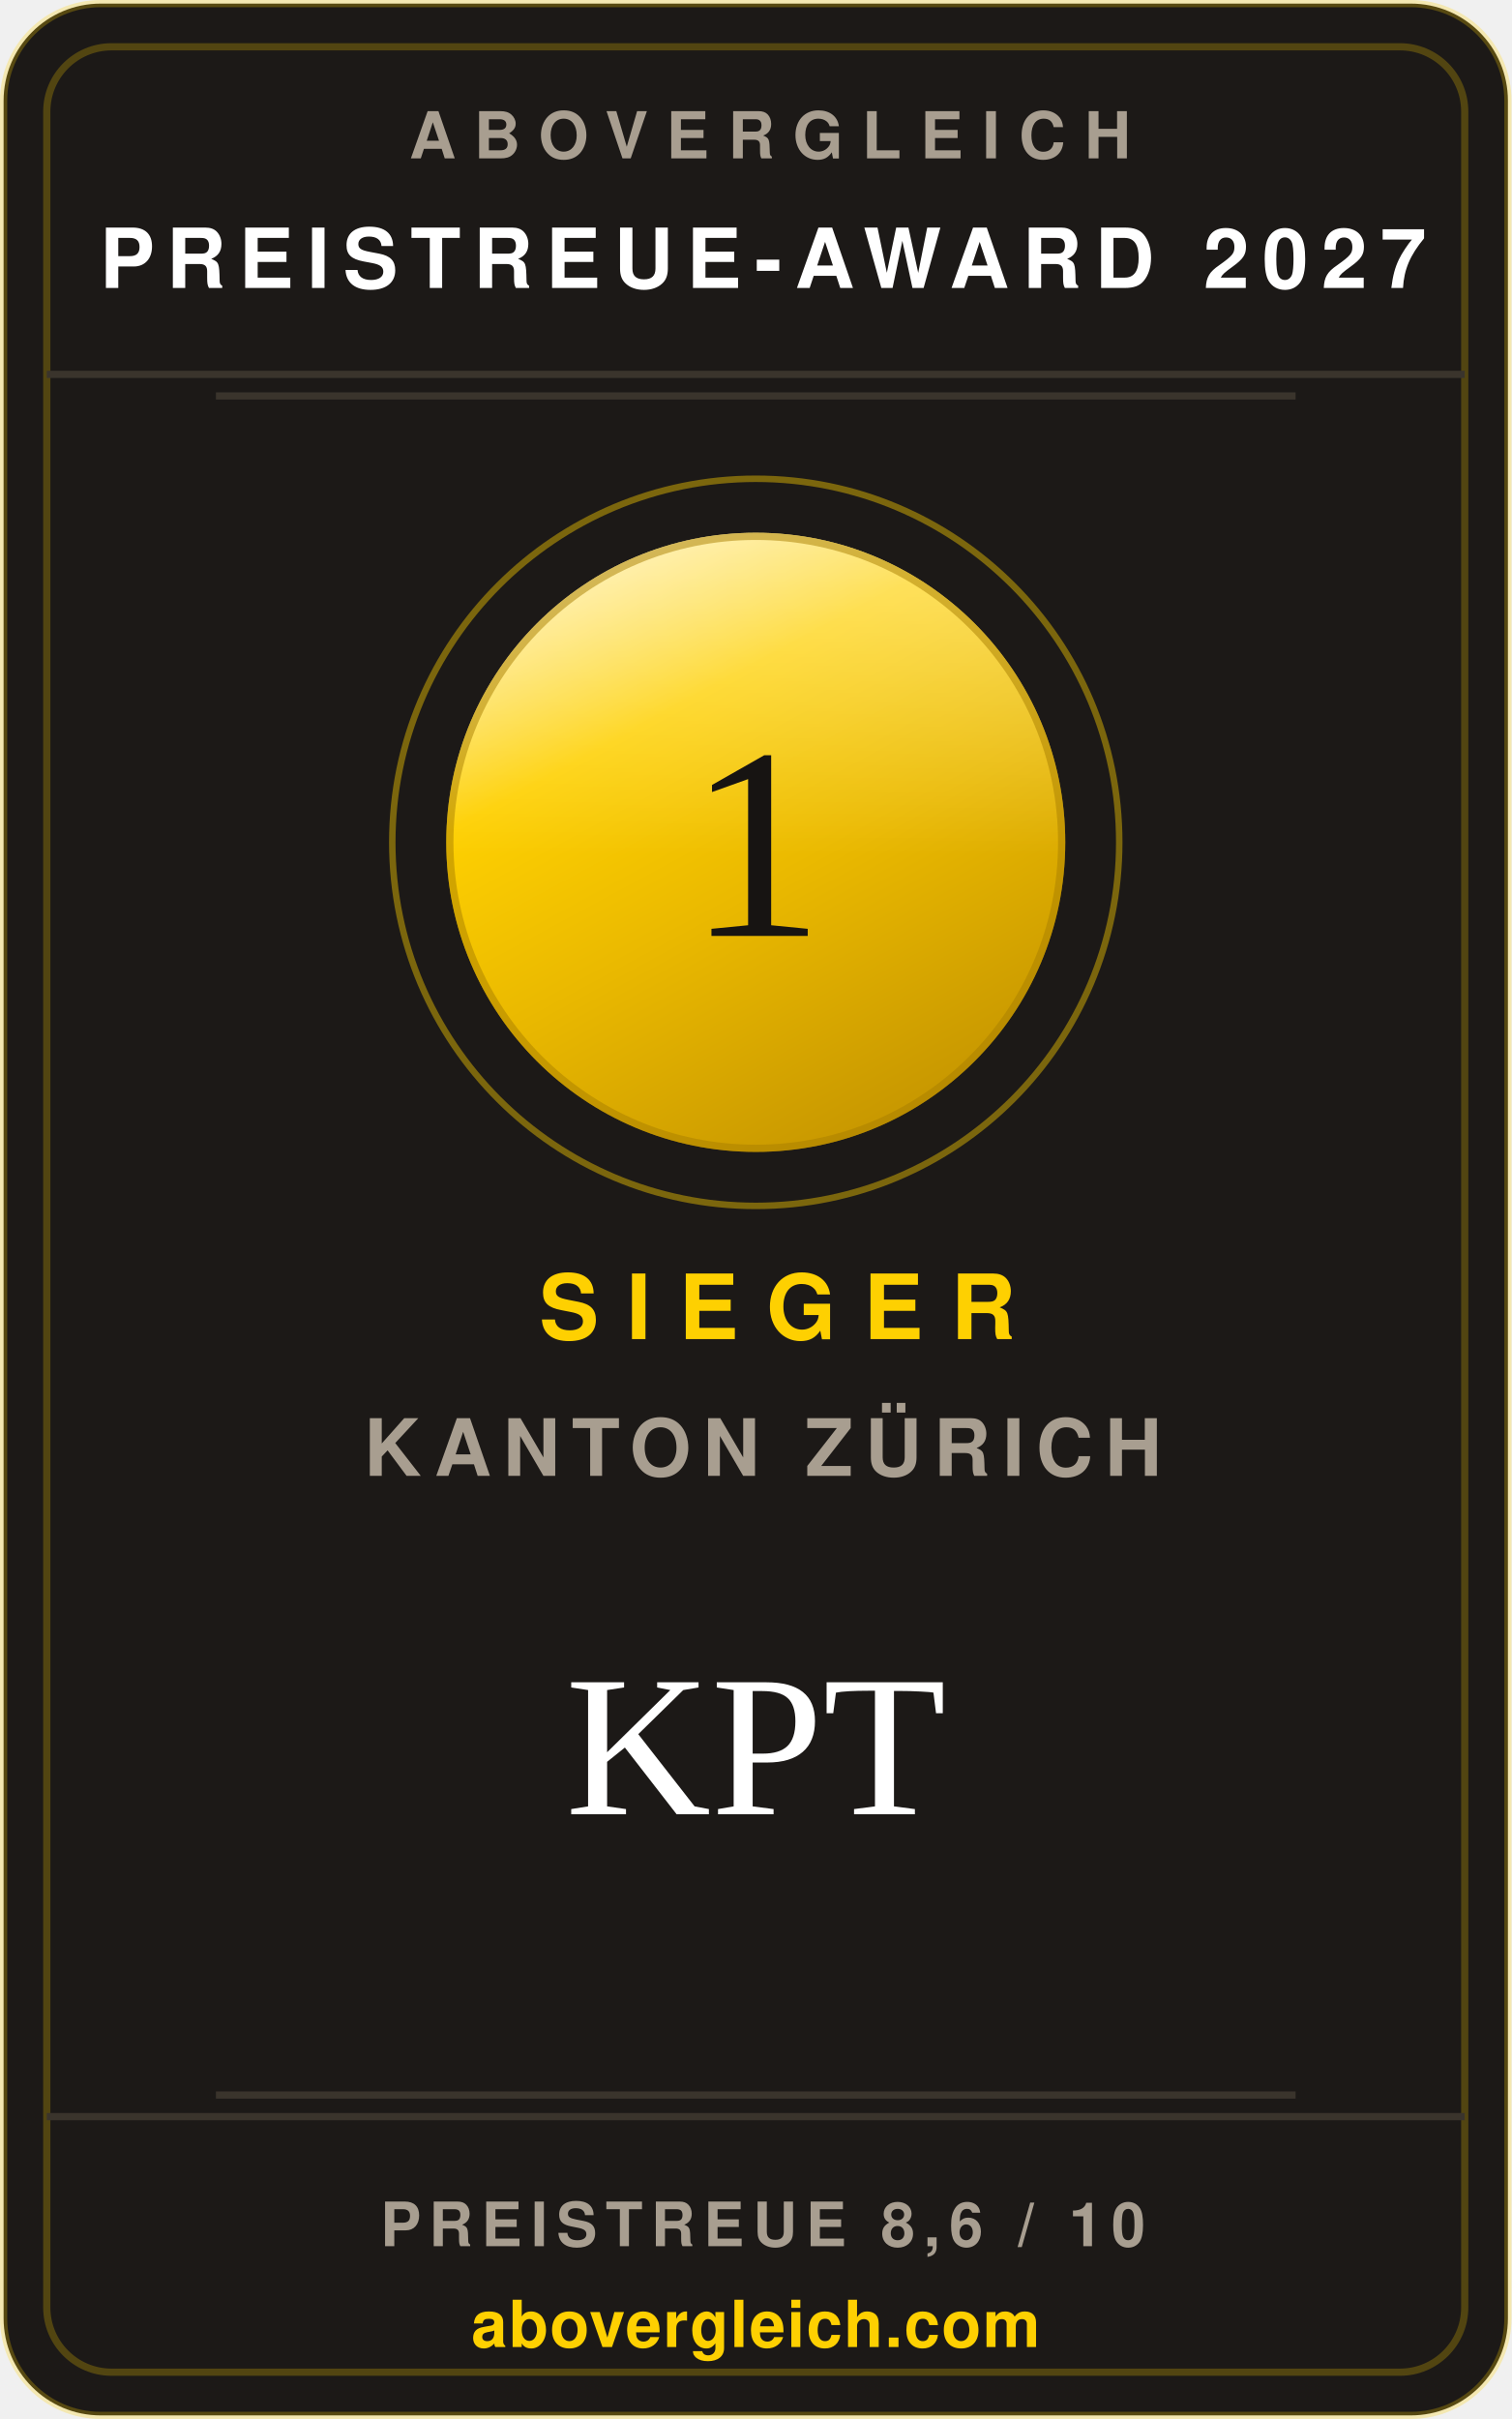
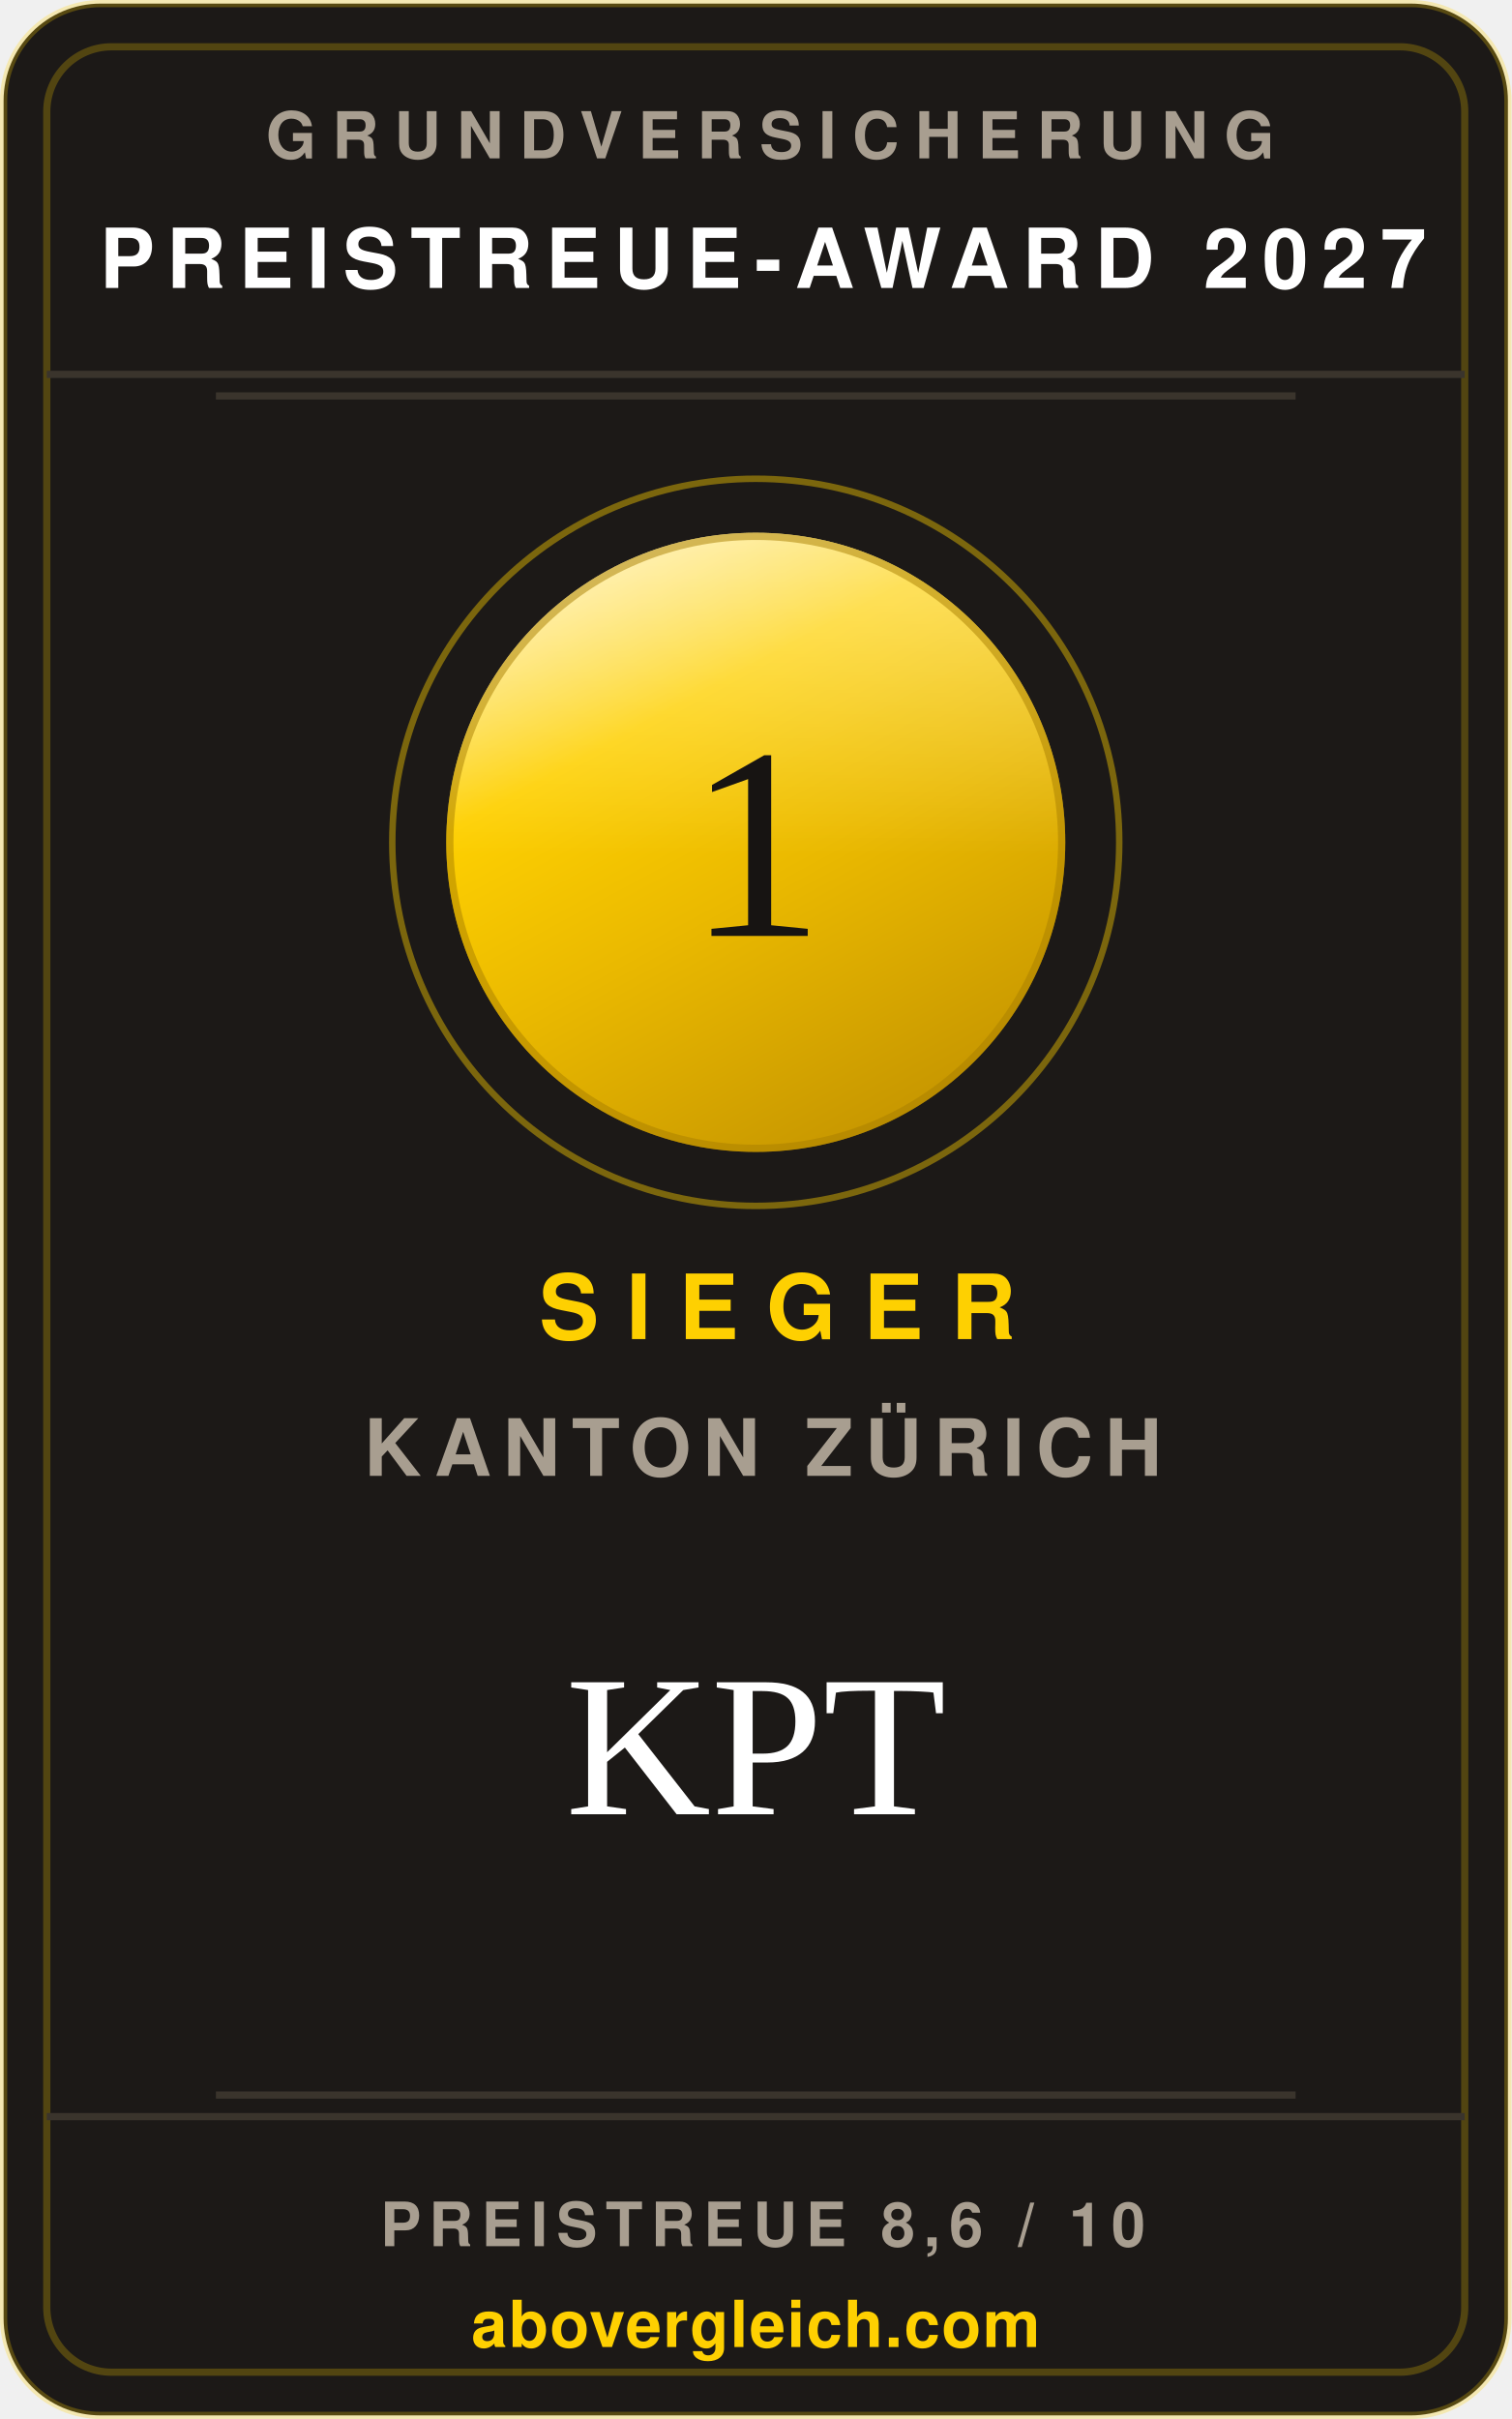
<svg xmlns="http://www.w3.org/2000/svg" width="240" height="384" viewBox="0 0 210 336" role="img" aria-label="abovergleich Preistreue-Award 2027: Preistreueste Krankenkasse im Kanton Zürich 2027, KPT">
  <style>.s{font-family:'Helvetica Neue',Helvetica,Arial,sans-serif}.v{font-family:Georgia,'Times New Roman',serif}</style>
  <defs>
    <linearGradient id="metall" x1="0.18" y1="0" x2="0.72" y2="1">
      <stop offset="0%" stop-color="#ffeea6" />
      <stop offset="30%" stop-color="#fed001" />
      <stop offset="58%" stop-color="#eab900" />
      <stop offset="100%" stop-color="#c49400" />
    </linearGradient>
    <linearGradient id="glanz" x1="0" y1="0" x2="0" y2="1">
      <stop offset="0%" stop-color="#ffffff" stop-opacity="0.42" />
      <stop offset="52%" stop-color="#ffffff" stop-opacity="0" />
    </linearGradient>
  </defs>
  <rect x="0.5" y="0.5" width="209" height="335" rx="13.5" fill="#1c1917" stroke="rgba(254,208,1,0.26)" />
  <rect x="6.5" y="6.5" width="197" height="323" rx="9" fill="none" stroke="rgba(254,208,1,0.24)" />
-   <text class="s" x="107" y="22" text-anchor="middle" font-size="9" font-weight="700" letter-spacing="2.6" fill="#a89e90">ABOVERGLEICH</text>
+   <text class="s" x="107" y="22" text-anchor="middle" font-size="9" font-weight="700" letter-spacing="2.2" fill="#a89e90">GRUNDVERSICHERUNG</text>
  <text class="s" x="106" y="40" text-anchor="middle" font-size="11.5" font-weight="700" letter-spacing="1.8" fill="#ffffff">PREISTREUE-AWARD 2027</text>
  <line x1="6.5" y1="52" x2="203.5" y2="52" stroke="#3a342c" />
  <line x1="30" y1="55" x2="180" y2="55" stroke="#3a342c" />
  <circle cx="105" cy="117" r="50.5" fill="none" stroke="rgba(254,208,1,0.42)" stroke-width="0.9" />
  <circle cx="105" cy="117" r="43" fill="url(#metall)" />
  <circle cx="105" cy="117" r="43" fill="url(#glanz)" />
  <circle cx="105" cy="117" r="42.5" fill="none" stroke="#a97f00" stroke-opacity="0.5" stroke-width="1" />
  <text class="v" x="105" y="130" text-anchor="middle" font-size="38" fill="#171412">1</text>
  <text class="s" x="108" y="186" text-anchor="middle" font-size="12.5" font-weight="700" letter-spacing="3.8" fill="#fed001">SIEGER</text>
  <text class="s" x="106" y="205" text-anchor="middle" font-size="11" font-weight="600" letter-spacing="1.6" fill="#a89e90">KANTON ZÜRICH</text>
  <text class="v" x="105" y="252" text-anchor="middle" font-size="28" fill="#ffffff">KPT</text>
  <line x1="30" y1="291" x2="180" y2="291" stroke="#3a342c" />
  <line x1="6.5" y1="294" x2="203.5" y2="294" stroke="#3a342c" />
  <text class="s" x="106" y="312" text-anchor="middle" font-size="8.5" font-weight="700" letter-spacing="1.2" fill="#a89e90">PREISTREUE 8,6 / 10</text>
  <text class="s" x="105" y="326" text-anchor="middle" font-size="9" font-weight="700" letter-spacing="0.2" fill="#fed001">abovergleich.com</text>
</svg>
